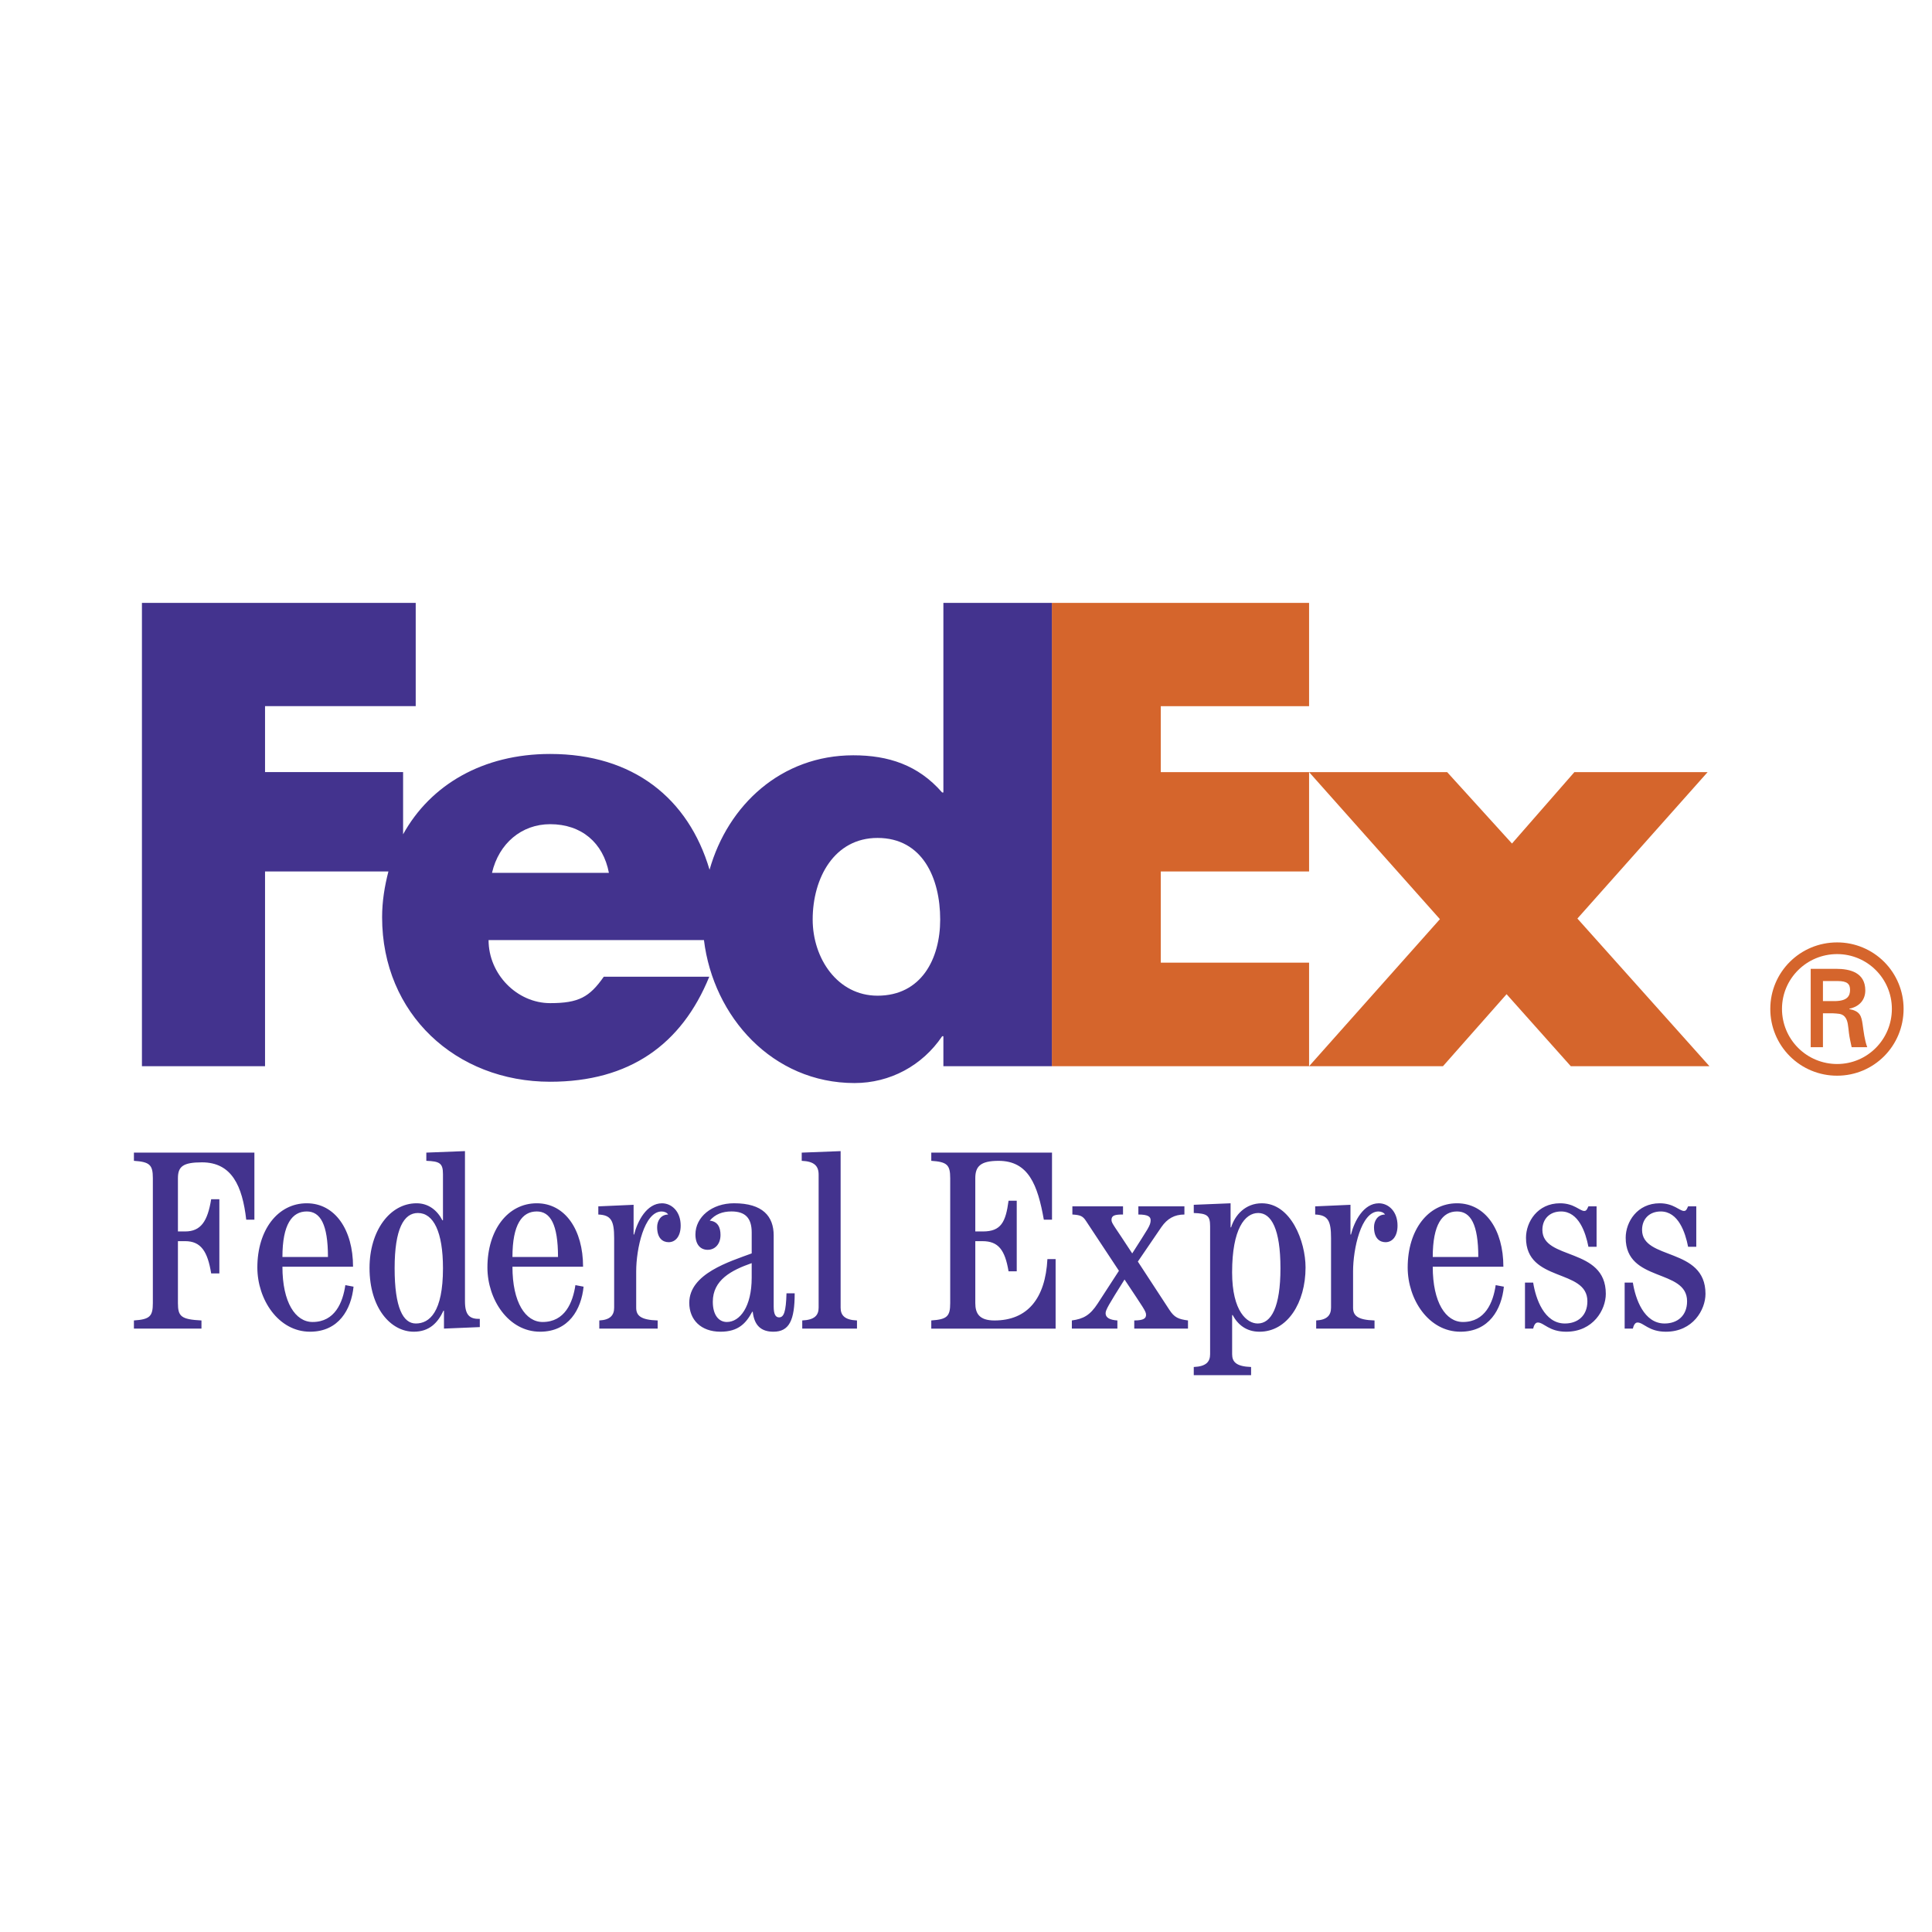
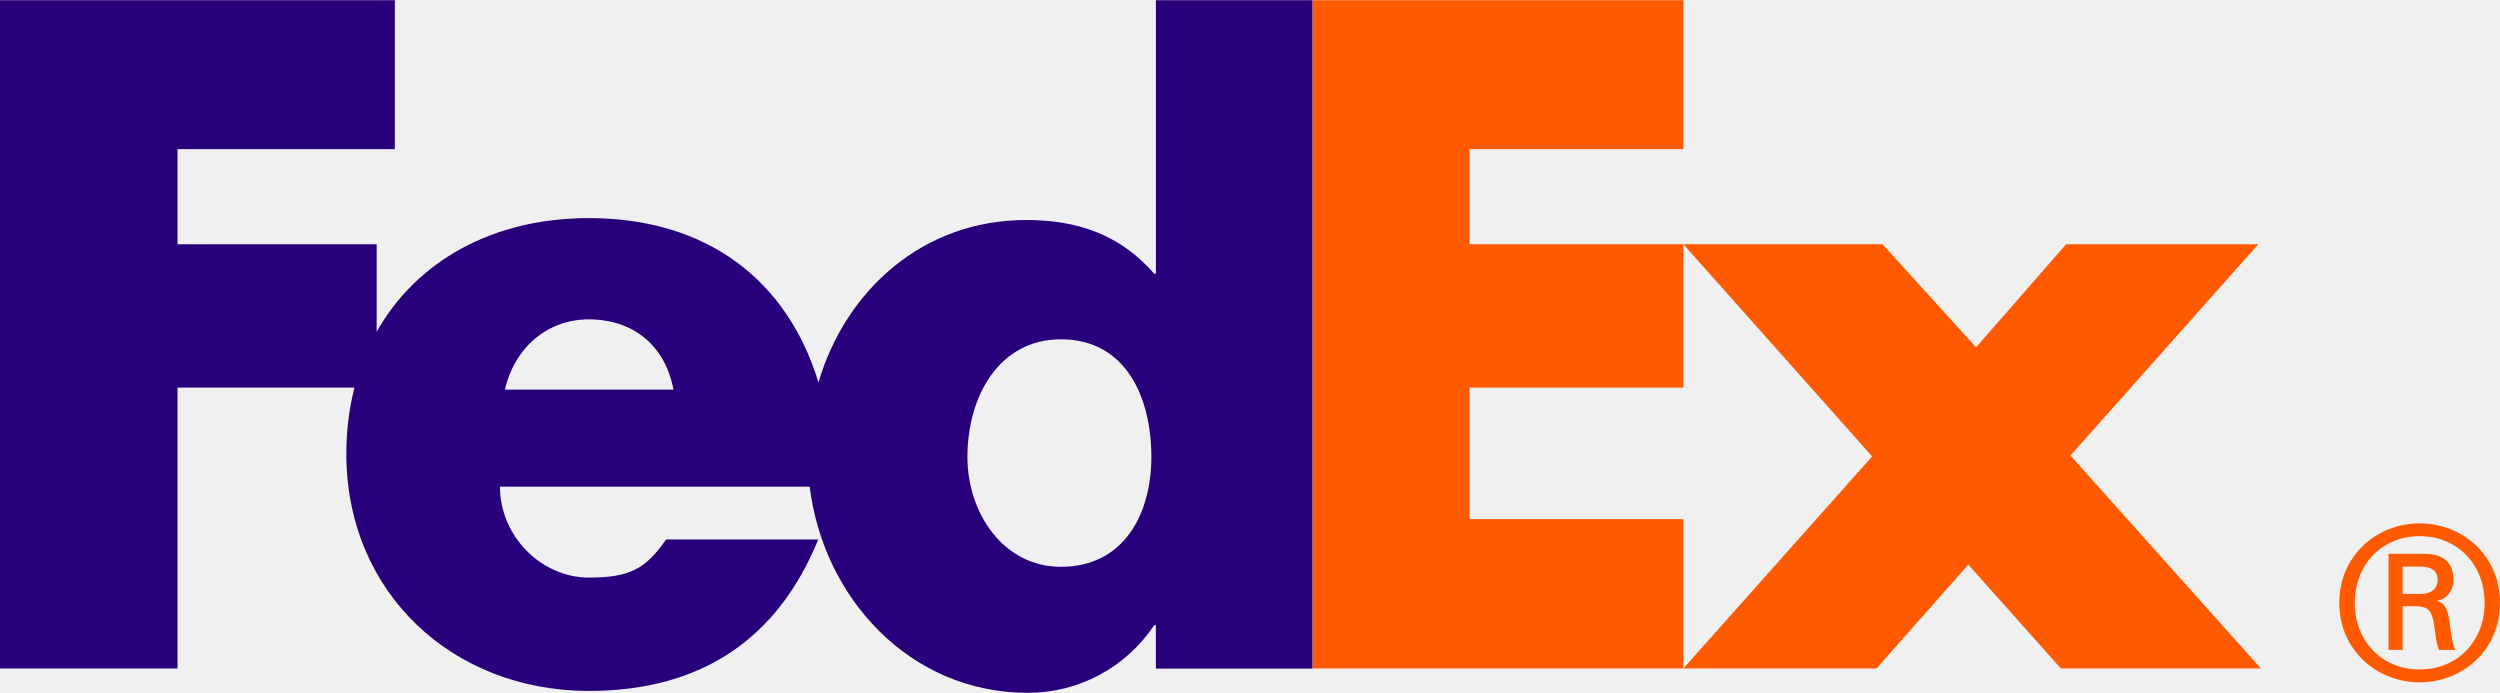
- <svg xmlns="http://www.w3.org/2000/svg" width="2500" height="2500" viewBox="0 0 192.756 192.756">
-   <g fill-rule="evenodd" clip-rule="evenodd">
-     <path fill="#fff" d="M0 0h192.756v192.756H0V0z" />
-     <path d="M13.361 132.555v-.814c1.583-.104 1.889-.408 1.889-1.734V117.55c0-1.326-.305-1.631-1.889-1.734v-.818h12.02v6.688h-.815c-.383-3.344-1.43-5.719-4.415-5.719-1.888 0-2.399.412-2.399 1.584v5.311h.713c1.583 0 2.246-1.021 2.604-3.215h.816v7.4h-.816c-.358-2.195-1.021-3.217-2.604-3.217h-.713v6.178c0 1.326.305 1.631 2.348 1.734v.814h-6.739v-.001zM28.178 126.379c0 3.576 1.301 5.516 3.01 5.516 2.222 0 3.013-1.939 3.267-3.678l.818.154c-.231 2.271-1.48 4.494-4.339 4.494-3.164 0-5.258-3.219-5.258-6.408 0-3.752 2.043-6.406 4.928-6.406 2.829 0 4.619 2.654 4.619 6.328h-7.045zm4.542-.969c0-3.268-.765-4.543-2.116-4.543-1.456 0-2.426 1.275-2.426 4.543h4.542zM42.536 114.996l3.854-.15v14.98c0 1.377.459 1.785 1.48 1.76v.818l-3.575.15v-1.785h-.051c-.56 1.201-1.403 2.096-2.959 2.096-2.296 0-4.417-2.35-4.417-6.357 0-3.701 2.018-6.457 4.697-6.457 1.198 0 2.069.715 2.579 1.709l.051-.025v-4.594c0-1.098-.334-1.275-1.661-1.326v-.819h.002zm-1.048 17.049c1.354 0 2.708-1.121 2.708-5.512 0-3.625-.945-5.512-2.502-5.512-1.403 0-2.322 1.58-2.322 5.512s.841 5.512 2.116 5.512zM51.127 126.379c0 3.576 1.305 5.516 3.013 5.516 2.22 0 3.011-1.939 3.268-3.678l.816.154c-.228 2.271-1.48 4.494-4.34 4.494-3.164 0-5.254-3.219-5.254-6.408 0-3.752 2.04-6.406 4.924-6.406 2.833 0 4.619 2.654 4.619 6.328h-7.046zm4.546-.969c0-3.268-.768-4.543-2.12-4.543-1.455 0-2.426 1.275-2.426 4.543h4.546zM59.793 132.555v-.814c1.073-.051 1.481-.512 1.481-1.275v-6.945c0-1.732-.305-2.297-1.58-2.348v-.814l3.52-.156v2.963h.052c.334-1.326 1.253-3.113 2.782-3.113.944 0 1.863.791 1.863 2.221 0 1.098-.533 1.66-1.198 1.66-.562 0-1.15-.359-1.15-1.506 0-.613.36-1.254 1.099-1.254-.129-.201-.382-.305-.665-.305-1.735.025-2.524 3.752-2.524 5.971v3.627c0 .764.408 1.225 2.143 1.275v.814h-5.823v-.001zM79.286 129.035c0 2.68-.537 3.83-2.121 3.83-1.224 0-1.911-.615-2.064-1.992h-.051c-.614 1.146-1.379 1.992-3.165 1.992-1.965 0-3.116-1.201-3.116-2.885 0-2.91 4.035-4.113 6.228-4.928v-2.092c0-1.455-.661-2.094-2.017-2.094-.894 0-1.631.279-2.168.92.816.076 1.073.689 1.073 1.428 0 .92-.562 1.48-1.278 1.48-.713 0-1.224-.51-1.224-1.531 0-1.734 1.634-3.113 3.854-3.113 2.859 0 3.954 1.301 3.954 3.215v7.096c0 .74.18 1.074.536 1.074.484 0 .69-.562.742-2.4h.817zm-4.29-3.012c-2.042.715-3.879 1.686-3.879 3.854 0 1.352.613 2.018 1.402 2.018 1.306 0 2.477-1.533 2.477-4.416v-1.456zM80.04 132.555v-.814c1.225-.051 1.635-.512 1.635-1.275v-13.271c0-.869-.437-1.328-1.687-1.379v-.818l3.881-.15v15.619c0 .764.408 1.225 1.632 1.275v.814H80.04v-.001zM92.914 132.555v-.814c1.583-.104 1.888-.408 1.888-1.734V117.55c0-1.326-.305-1.631-1.888-1.734v-.818h12.045v6.688h-.816c-.613-3.469-1.531-5.869-4.516-5.869-1.812 0-2.322.562-2.322 1.734v5.311h.764c1.812 0 2.271-.945 2.555-3.064h.816v7.043h-.816c-.359-2.143-1.021-3.01-2.605-3.01h-.713v6.178c0 1.018.383 1.734 1.912 1.734 3.295 0 5.08-2.193 5.283-6.125h.818v6.939H92.914v-.002zM106.939 132.555v-.814c1.146-.154 1.812-.512 2.576-1.686l2.121-3.268-3.27-4.949c-.33-.512-.559-.615-1.375-.666v-.814h5.053v.814c-.795 0-1.15.078-1.15.537 0 .357.283.588 2.068 3.344 1.584-2.502 1.838-2.781 1.838-3.318 0-.355-.281-.562-1.225-.562v-.814h4.594v.814c-.996 0-1.711.408-2.297 1.254l-2.348 3.441 3.137 4.801c.512.793.92.943 1.865 1.072v.814h-5.361v-.814c.969 0 1.176-.229 1.176-.562 0-.355-.232-.637-2.146-3.521-1.607 2.551-1.889 3.037-1.889 3.367 0 .438.412.666 1.176.717v.814h-4.543v-.001zM119.102 137.199v-.814c1.223-.051 1.631-.512 1.631-1.275v-12.762c0-1.098-.305-1.275-1.631-1.326v-.82l3.674-.15v2.4h.053c.381-1.229 1.428-2.4 3.061-2.4 2.91 0 4.365 3.805 4.365 6.406 0 3.523-1.812 6.408-4.594 6.408-1.326 0-2.172-.717-2.678-1.662h-.053v3.906c0 .764.408 1.225 1.891 1.275v.814h-5.719zm6.378-5.154c1.352 0 2.271-1.631 2.271-5.512 0-3.932-.92-5.512-2.219-5.512-1.328 0-2.604 1.58-2.604 5.92.002 3.932 1.506 5.104 2.552 5.104zM131.316 132.555v-.814c1.072-.051 1.482-.512 1.482-1.275v-6.945c0-1.732-.307-2.297-1.582-2.348v-.814l3.521-.156v2.963h.051c.332-1.326 1.25-3.113 2.781-3.113.945 0 1.863.791 1.863 2.221 0 1.098-.535 1.66-1.197 1.66-.562 0-1.15-.359-1.15-1.506 0-.613.357-1.254 1.1-1.254-.131-.201-.383-.305-.666-.305-1.734.025-2.523 3.752-2.523 5.971v3.627c0 .764.406 1.225 2.141 1.275v.814h-5.821v-.001zM142.945 126.379c0 3.576 1.303 5.516 3.012 5.516 2.221 0 3.014-1.939 3.268-3.678l.816.154c-.229 2.271-1.479 4.494-4.338 4.494-3.166 0-5.258-3.219-5.258-6.408 0-3.752 2.039-6.406 4.924-6.406 2.834 0 4.623 2.654 4.623 6.328h-7.047zm4.545-.969c0-3.268-.768-4.543-2.121-4.543-1.455 0-2.424 1.275-2.424 4.543h4.545zM152.148 132.555v-4.592h.816c.256 1.609 1.096 4.082 3.164 4.082 1.275 0 2.246-.764 2.246-2.219 0-3.293-6.125-1.838-6.125-6.332 0-1.58 1.15-3.443 3.396-3.443 1.402 0 1.965.766 2.424.766.254 0 .305-.279.408-.459h.814v4.033h-.814c-.279-1.43-.971-3.523-2.73-3.523-1.123 0-1.863.738-1.863 1.838 0 3.064 6.328 1.686 6.328 6.381 0 1.582-1.25 3.779-3.955 3.779-1.711 0-2.223-.92-2.832-.92-.283 0-.408.383-.461.609h-.816zM162.092 132.555v-4.592h.818c.254 1.609 1.096 4.082 3.164 4.082 1.275 0 2.246-.764 2.246-2.219 0-3.293-6.125-1.838-6.125-6.332 0-1.58 1.15-3.443 3.395-3.443 1.402 0 1.967.766 2.424.766.256 0 .307-.279.408-.459h.816v4.033h-.816c-.279-1.43-.969-3.523-2.73-3.523-1.123 0-1.863.738-1.863 1.838 0 3.064 6.328 1.686 6.328 6.381 0 1.582-1.248 3.779-3.953 3.779-1.713 0-2.223-.92-2.832-.92-.283 0-.408.383-.461.609h-.819z" fill="#43338e" />
-     <path fill="#d5652c" d="M156.719 106.377l-6.408-7.186-6.348 7.186h-13.356l13.053-14.672-13.053-14.672h13.774l6.469 7.127 6.228-7.127h13.293l-12.994 14.611 13.176 14.733h-13.834zM104.943 106.377V60.149h25.664v10.305h-14.795v6.579h14.795v9.912h-14.795v9.1h14.795v10.332h-25.664z" />
-     <path d="M94.122 60.149v18.919h-.123c-2.396-2.755-5.389-3.712-8.862-3.712-7.175 0-12.507 4.942-14.344 11.418-2.113-7.141-7.635-11.551-15.903-11.551-6.713 0-11.942 3.077-14.673 8.017v-6.208H26.443v-6.579h15.033V60.149H14.161v46.228h12.282V86.945h12.31c-.371 1.438-.63 2.941-.63 4.57 0 9.643 7.364 16.411 16.767 16.411 7.908 0 13.118-3.713 15.875-10.48H60.241c-1.423 2.037-2.505 2.637-5.352 2.637-3.299 0-6.144-2.877-6.144-6.292h21.488c.935 7.653 6.839 14.265 15.023 14.265 3.533 0 6.768-1.734 8.743-4.67h.123v2.992h10.822V60.149H94.122zM49.088 87.083c.681-2.937 2.958-4.854 5.801-4.854 3.132 0 5.293 1.861 5.861 4.854H49.088zM87.55 99.34c-3.99 0-6.469-3.72-6.469-7.599 0-4.15 2.155-8.14 6.469-8.14 4.474 0 6.253 3.99 6.253 8.14 0 3.934-1.888 7.599-6.253 7.599z" fill="#43338e" />
-     <path d="M176.623 100.654c0-3.66 2.971-6.63 6.666-6.63a6.623 6.623 0 0 1 6.633 6.63c0 3.697-2.955 6.668-6.633 6.668a6.649 6.649 0 0 1-6.666-6.668zm12.129 0a5.465 5.465 0 0 0-5.463-5.464c-3.043 0-5.5 2.457-5.5 5.464a5.496 5.496 0 0 0 5.5 5.502c3.025 0 5.463-2.461 5.463-5.502zm-6.877.444v3.379h-1.221v-7.818h2.527c1.434 0 2.92.389 2.92 2.158 0 .902-.549 1.609-1.594 1.822v.035c1.08.211 1.205.689 1.328 1.537.105.742.195 1.557.459 2.266h-1.555c-.092-.443-.213-.939-.268-1.398-.086-.674-.086-1.289-.439-1.664-.303-.316-.711-.281-1.133-.316h-1.024v-.001zm1.291-1.221c1.15-.037 1.414-.516 1.414-1.115 0-.58-.264-.883-1.236-.883h-1.469v1.998h1.291z" fill="#d5652c" />
+ <svg xmlns="http://www.w3.org/2000/svg" width="2500" height="693" viewBox="10 45.67 160.003 44.33">
+   <path d="M169.018 84.244c0-2.465-1.748-4.27-4.156-4.27-2.404 0-4.154 1.805-4.154 4.27 0 2.461 1.75 4.263 4.154 4.263 2.408 0 4.156-1.805 4.156-4.263zm-5.248.219v2.789h-.901v-6.15h2.239c1.312 0 1.914.573 1.914 1.69 0 .688-.465 1.233-1.064 1.312v.026c.52.083.711.547.818 1.396.082.55.191 1.504.387 1.728h-1.066c-.248-.578-.223-1.396-.414-2.081-.158-.521-.436-.711-1.033-.711h-.875v.003l-.005-.002zm1.117-.795c.875 0 1.125-.466 1.125-.877 0-.486-.25-.87-1.125-.87h-1.117v1.749h1.117v-.002zm-5.17.576c0-3.037 2.411-5.09 5.141-5.09 2.738 0 5.146 2.053 5.146 5.09 0 3.031-2.407 5.086-5.146 5.086-2.73 0-5.141-2.055-5.141-5.086z" fill="#ff5a00" />
+   <g fill="#ff5a00">
+     <path d="M141.9 88.443l-5.927-6.647-5.875 6.647h-12.362l12.082-13.574-12.082-13.578h12.748l5.987 6.596 5.761-6.596h12.302l-12.022 13.521 12.189 13.631zM93.998 88.443V45.67h23.738v9.534h-13.683v6.087h13.683v9.174h-13.683v8.42h13.683v9.558z" />
  </g>
+   <path d="M83.98 45.67v17.505h-.111c-2.217-2.548-4.988-3.436-8.201-3.436-6.584 0-11.544 4.479-13.285 10.396-1.986-6.521-7.107-10.518-14.699-10.518-6.167 0-11.035 2.767-13.578 7.277V61.29H21.361v-6.085h13.91v-9.533H10v42.771h11.361V70.465h11.324a17.082 17.082 0 0 0-.519 4.229c0 8.918 6.815 15.185 15.516 15.185 7.314 0 12.138-3.437 14.687-9.694h-9.737c-1.316 1.883-2.316 2.439-4.949 2.439-3.052 0-5.686-2.664-5.686-5.818h19.826C62.683 83.891 68.203 90 75.779 90c3.268 0 6.26-1.607 8.089-4.322h.11v2.771h10.017V45.672H83.98v-.002zM42.313 70.593c.633-2.718 2.74-4.494 5.37-4.494 2.896 0 4.896 1.721 5.421 4.494H42.313zm35.588 11.341c-3.691 0-5.985-3.439-5.985-7.031 0-3.84 1.996-7.529 5.985-7.529 4.139 0 5.788 3.691 5.788 7.529 0 3.638-1.746 7.031-5.788 7.031z" fill="#29007c" />
</svg>
